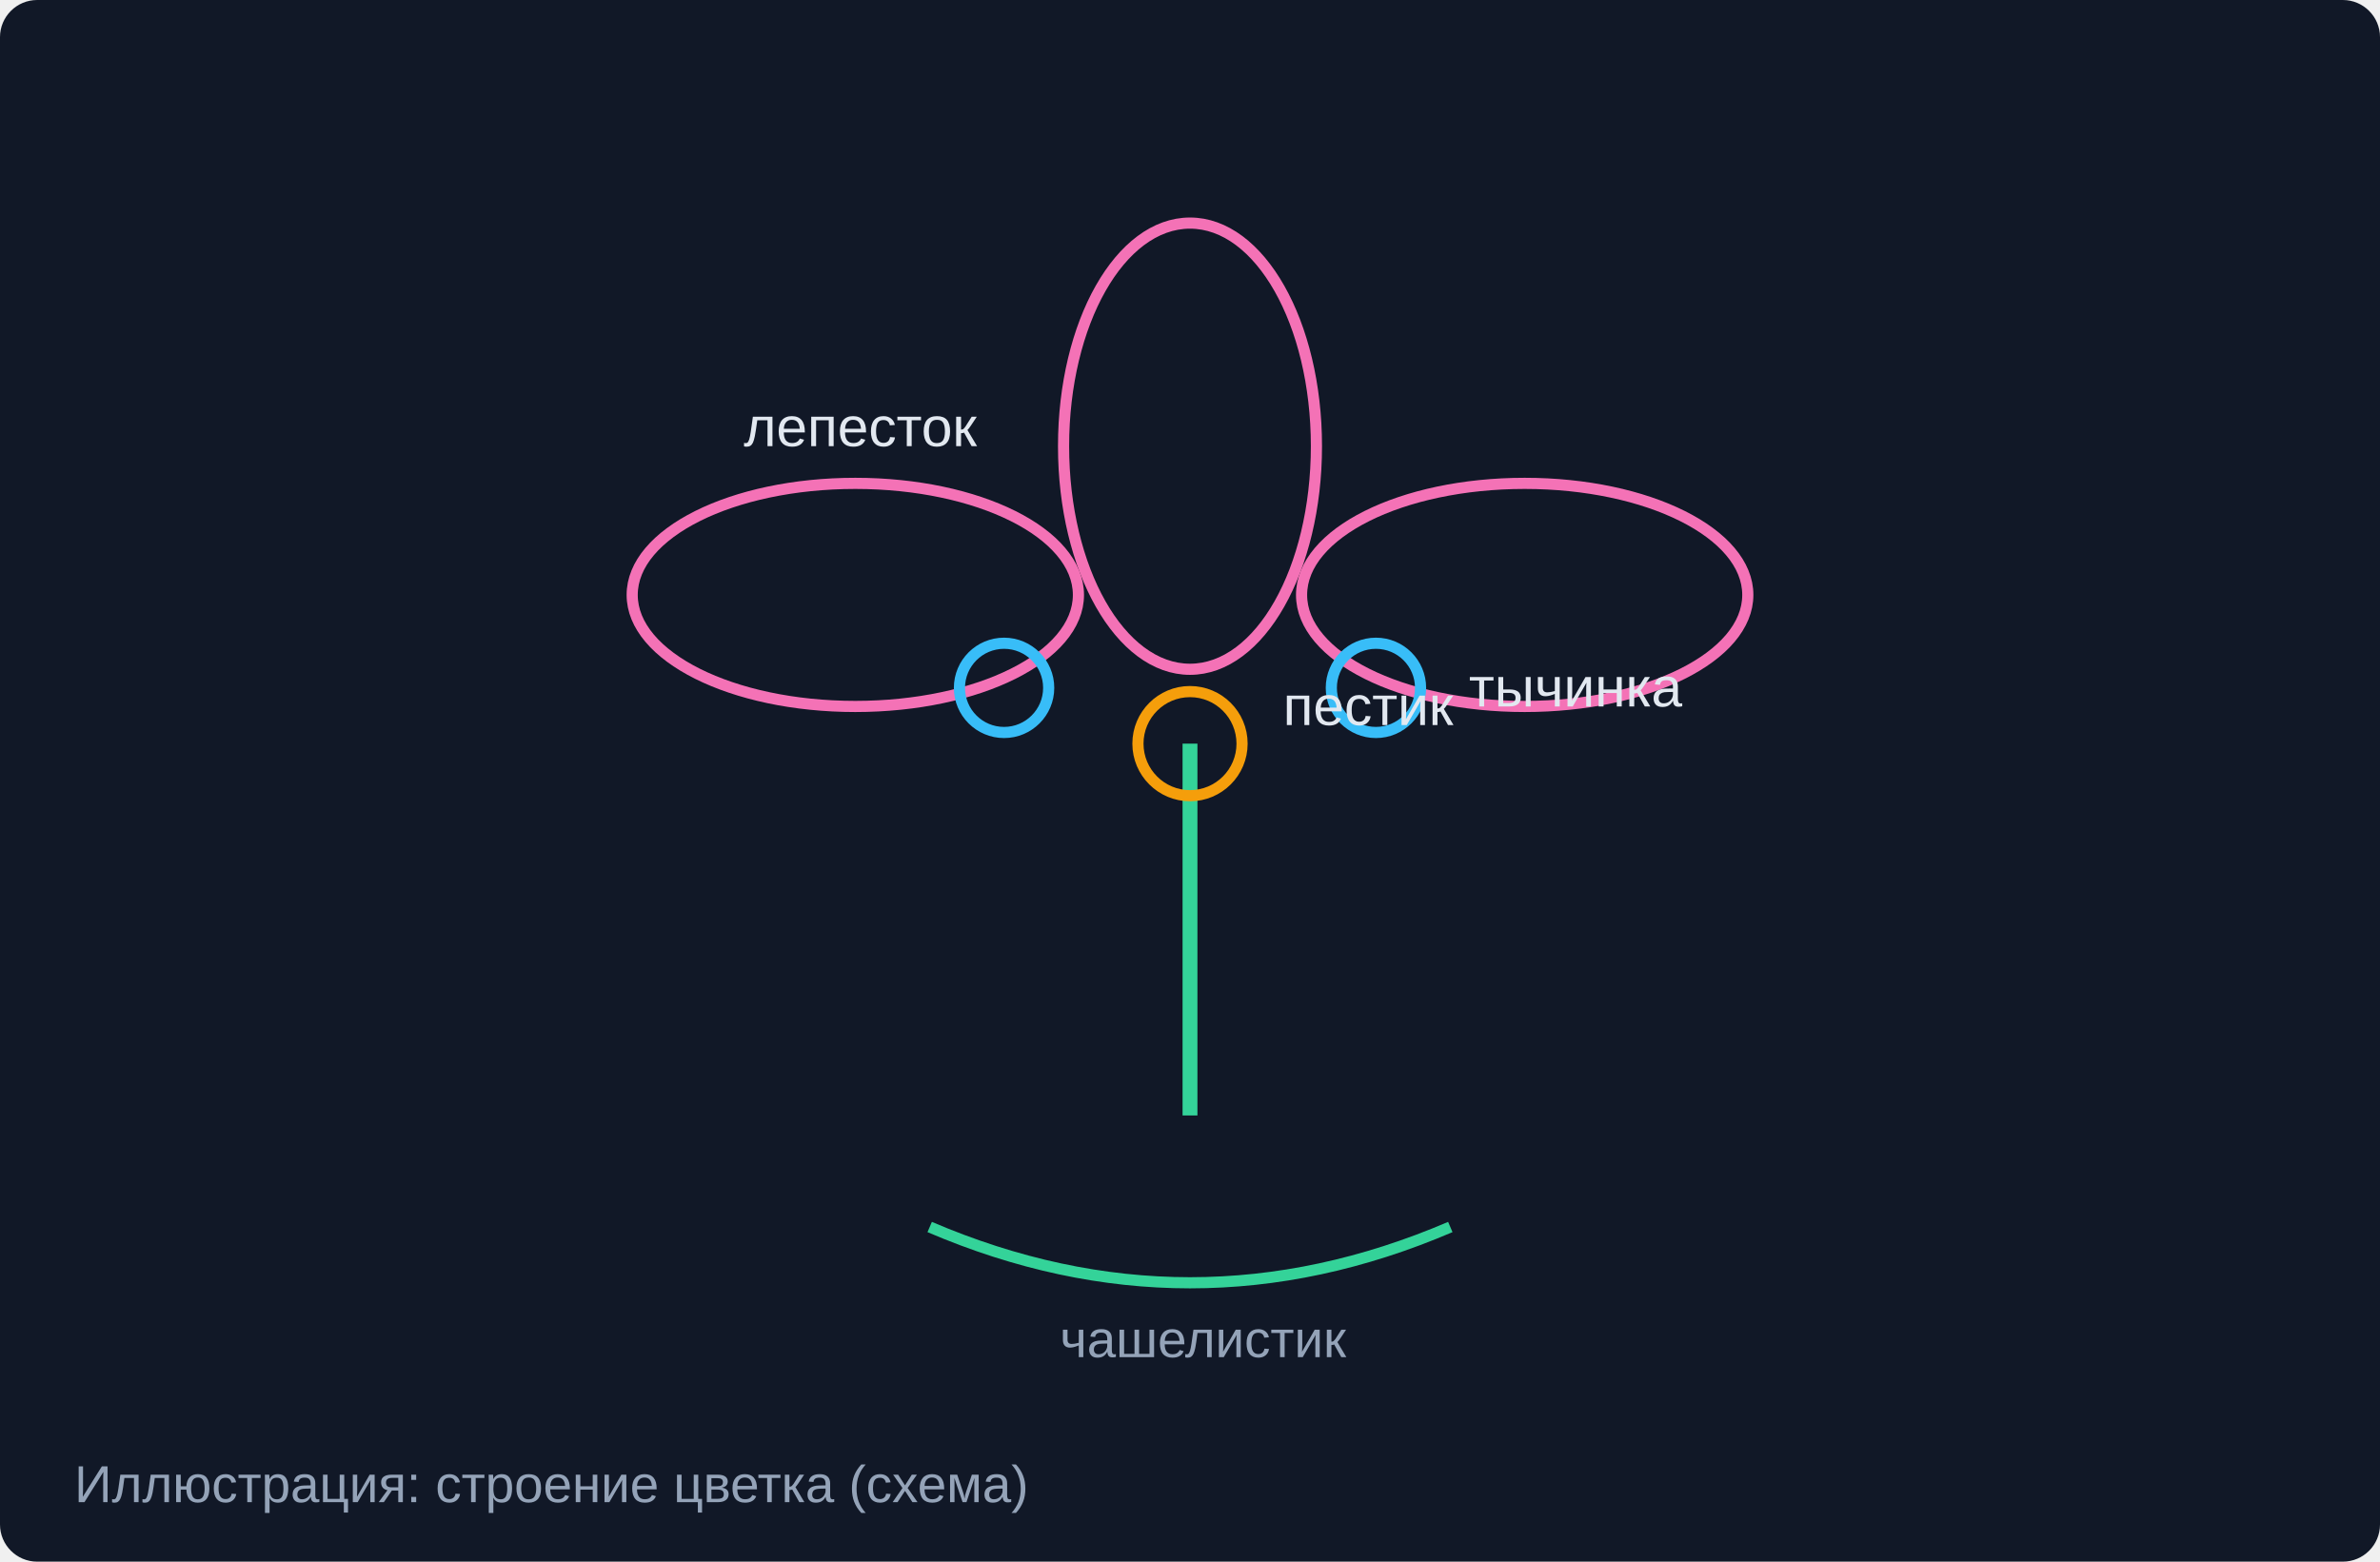
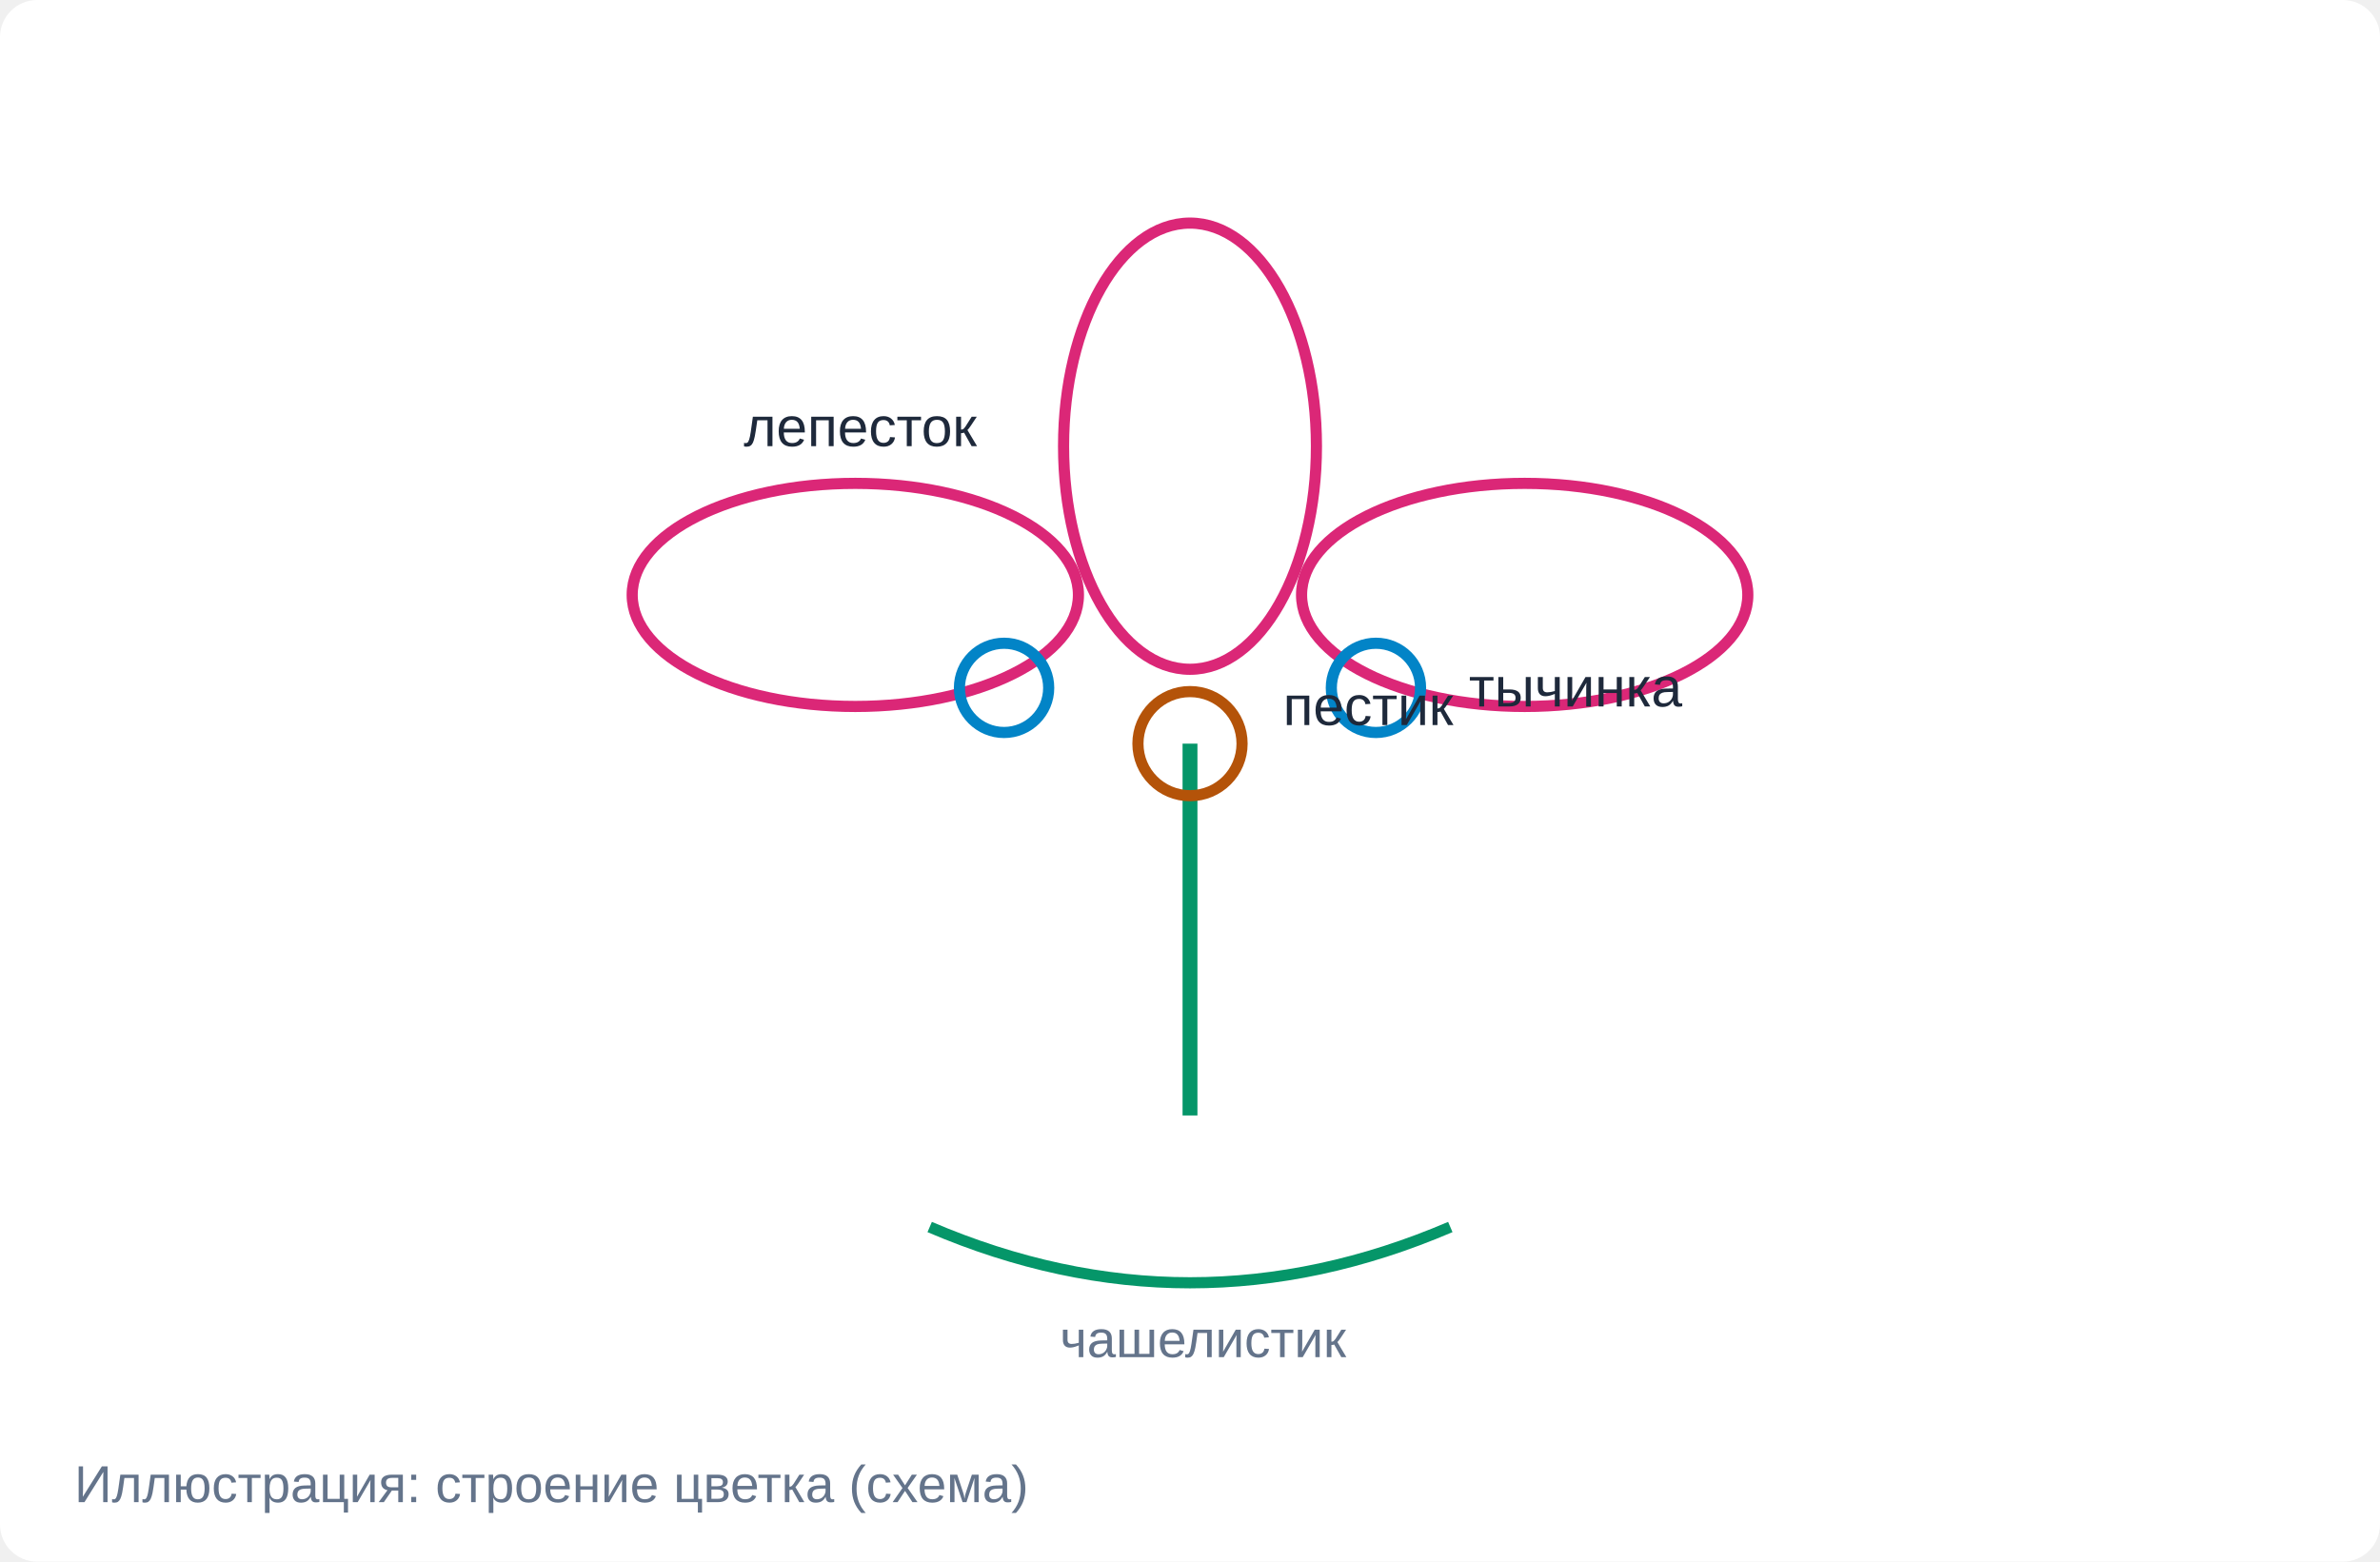
<svg xmlns="http://www.w3.org/2000/svg" viewBox="0 0 640 420" role="img" aria-labelledby="title desc">
-   <rect width="640" height="420" rx="10" fill="#111827" />
-   <ellipse cx="320" cy="120" rx="34" ry="60" fill="none" stroke="#f472b6" stroke-width="3" />
-   <ellipse cx="230" cy="160" rx="60" ry="30" fill="none" stroke="#f472b6" stroke-width="3" />
-   <ellipse cx="410" cy="160" rx="60" ry="30" fill="none" stroke="#f472b6" stroke-width="3" />
-   <path d="M320,200 L320,300" stroke="#34d399" stroke-width="4" />
-   <circle cx="320" cy="200" r="14" fill="none" stroke="#f59e0b" stroke-width="3" />
-   <circle cx="270" cy="185" r="12" fill="none" stroke="#38bdf8" stroke-width="3" />
-   <circle cx="370" cy="185" r="12" fill="none" stroke="#38bdf8" stroke-width="3" />
-   <text x="200" y="120" font-family="Arial, sans-serif" font-size="15" fill="#e2e8f0">лепесток</text>
-   <text x="345" y="195" font-family="Arial, sans-serif" font-size="15" fill="#e2e8f0">пестик</text>
-   <text x="395" y="190" font-family="Arial, sans-serif" font-size="15" fill="#e2e8f0">тычинка</text>
-   <path d="M250,330 q70,30 140,0" stroke="#34d399" stroke-width="3" fill="none" />
-   <text x="285" y="365" font-family="Arial, sans-serif" font-size="14" fill="#94a3b8">чашелистик</text>
-   <text x="20" y="404" font-family="Arial, sans-serif" font-size="14" fill="#94a3b8">Иллюстрация: строение цветка (схема)</text>
+   <rect width="640" height="420" rx="10" fill="#ffffff" />
+   <ellipse cx="320" cy="120" rx="34" ry="60" fill="none" stroke="#db2777" stroke-width="3" />
+   <ellipse cx="230" cy="160" rx="60" ry="30" fill="none" stroke="#db2777" stroke-width="3" />
+   <ellipse cx="410" cy="160" rx="60" ry="30" fill="none" stroke="#db2777" stroke-width="3" />
+   <path d="M320,200 L320,300" stroke="#059669" stroke-width="4" />
+   <circle cx="320" cy="200" r="14" fill="none" stroke="#b45309" stroke-width="3" />
+   <circle cx="270" cy="185" r="12" fill="none" stroke="#0284c7" stroke-width="3" />
+   <circle cx="370" cy="185" r="12" fill="none" stroke="#0284c7" stroke-width="3" />
+   <text x="200" y="120" font-family="Arial, sans-serif" font-size="15" fill="#1e293b">лепесток</text>
+   <text x="345" y="195" font-family="Arial, sans-serif" font-size="15" fill="#1e293b">пестик</text>
+   <text x="395" y="190" font-family="Arial, sans-serif" font-size="15" fill="#1e293b">тычинка</text>
+   <path d="M250,330 q70,30 140,0" stroke="#059669" stroke-width="3" fill="none" />
+   <text x="285" y="365" font-family="Arial, sans-serif" font-size="14" fill="#64748b">чашелистик</text>
+   <text x="20" y="404" font-family="Arial, sans-serif" font-size="14" fill="#64748b">Иллюстрация: строение цветка (схема)</text>
</svg>
